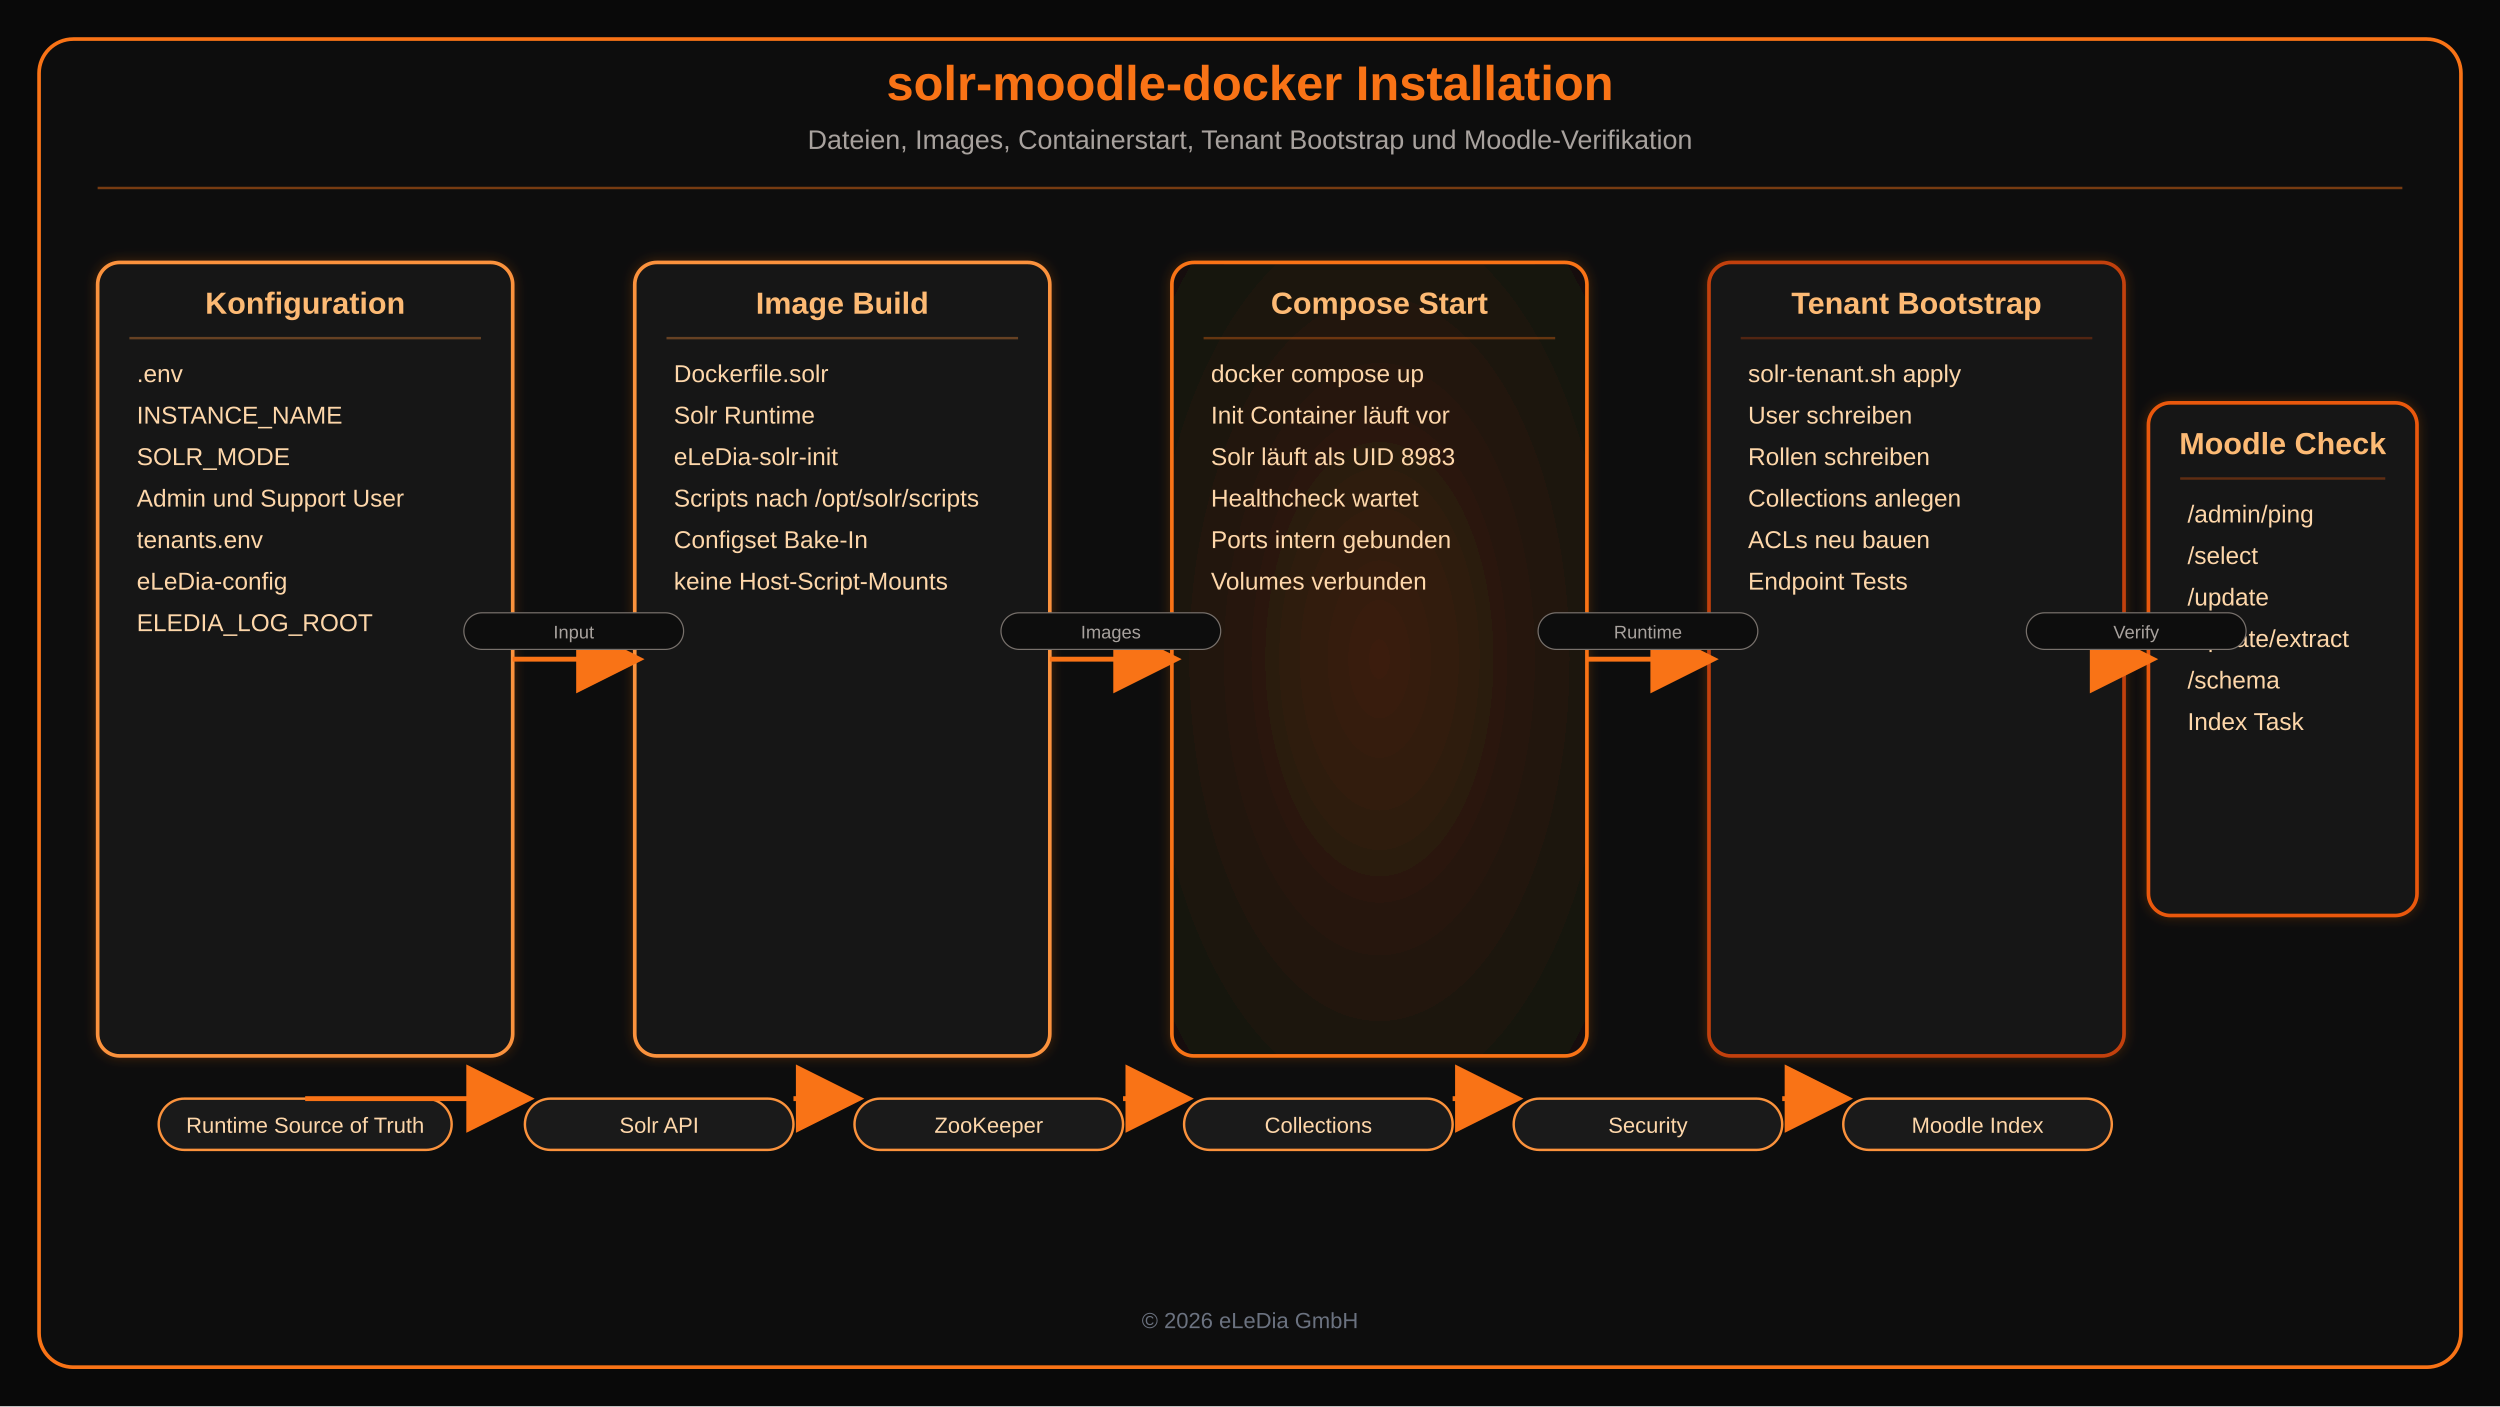
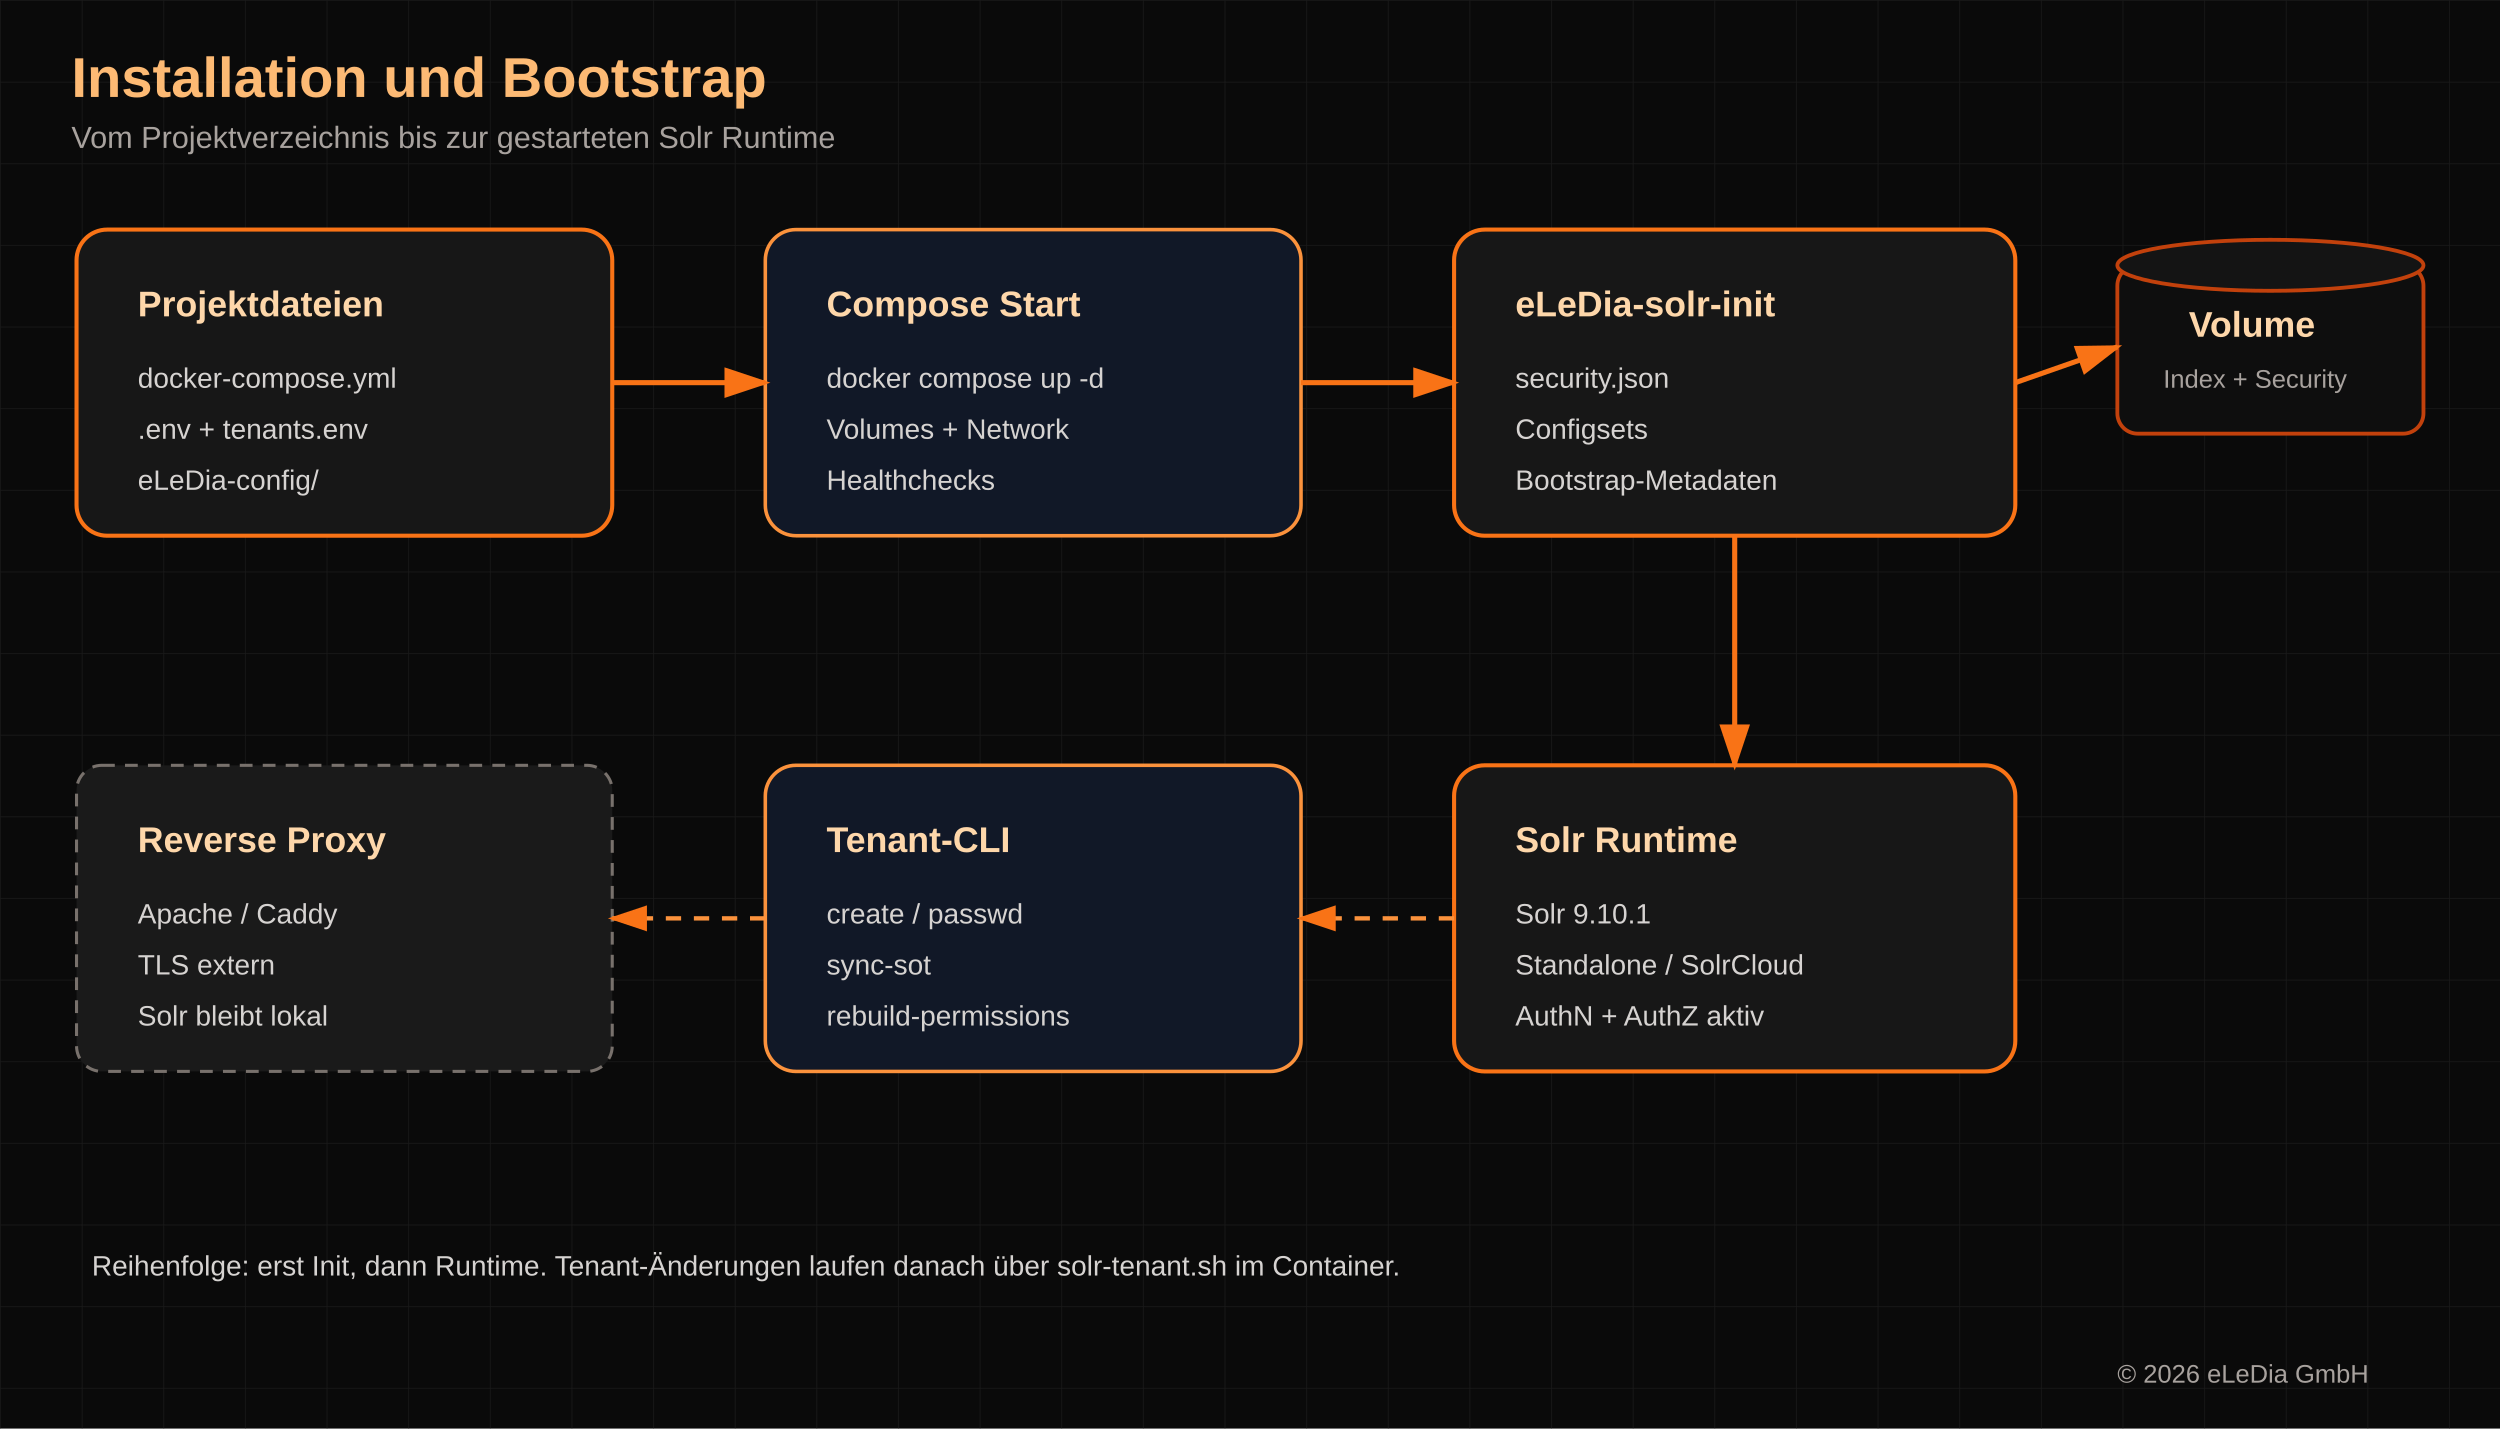
- <svg xmlns="http://www.w3.org/2000/svg" viewBox="0 0 2048 1152" width="2048" height="1152" font-family="Segoe UI, Arial, sans-serif">
+ <svg xmlns="http://www.w3.org/2000/svg" width="980" height="560" viewBox="0 0 980 560" role="img" aria-label="Installation und Bootstrap">
  <defs>
-     <marker id="arr" markerWidth="14" markerHeight="14" refX="12" refY="7" orient="auto">
-       <path d="M0,0 L0,14 L14,7 z" fill="#f97316" />
+     <pattern id="grid" width="32" height="32" patternUnits="userSpaceOnUse">
+       <path d="M32 0H0V32" fill="none" stroke="#262626" stroke-width="0.6" />
+     </pattern>
+     <marker id="arr" markerWidth="10" markerHeight="10" refX="8" refY="3" orient="auto">
+       <path d="M0,0 L0,6 L9,3 z" fill="#f97316" />
    </marker>
-     <radialGradient id="coreGlow" cx="50%" cy="50%" r="70%">
-       <stop offset="0%" stop-color="#3b1f0f" />
-       <stop offset="100%" stop-color="#111111" />
-     </radialGradient>
-     <filter id="shadow" x="-20%" y="-20%" width="140%" height="140%">
-       <feDropShadow dx="0" dy="0" stdDeviation="5" flood-color="#f97316" flood-opacity="0.25" />
-     </filter>
+     <style>
+       .bg{fill:#0a0a0a} .title{font:700 22px Arial,sans-serif;fill:#fdba74} .sub{font:400 12px Arial,sans-serif;fill:#a8a29e}
+       .box{fill:#171717;stroke:#f97316;stroke-width:1.6;rx:12} .box2{fill:#111827;stroke:#fb923c;stroke-width:1.4;rx:12}
+       .store{fill:#0e0e0e;stroke:#c2410c;stroke-width:1.5} .muted{fill:#1a1a1a;stroke:#78716c;stroke-width:1.2;stroke-dasharray:5 4;rx:10}
+       .label{font:700 14px Arial,sans-serif;fill:#fed7aa} .small{font:400 11px Arial,sans-serif;fill:#d6d3d1} .tiny{font:400 10px Arial,sans-serif;fill:#a8a29e}
+       .arrow{stroke:#f97316;stroke-width:2;fill:none;marker-end:url(#arr)} .dash{stroke:#fb923c;stroke-width:1.7;fill:none;stroke-dasharray:6 5;marker-end:url(#arr)}
+       .group{fill:none;stroke:#7c2d12;stroke-width:1.4;stroke-dasharray:8 6;rx:16}
+     </style>
  </defs>
-   <rect width="2048" height="1152" fill="#090909" />
-   <rect x="32" y="32" width="1984" height="1088" rx="28" fill="#0d0d0d" stroke="#f97316" stroke-width="3" />
-   <text x="1024" y="82" text-anchor="middle" fill="#f97316" font-size="40" font-weight="800">solr-moodle-docker Installation</text>
-   <text x="1024" y="122" text-anchor="middle" fill="#a8a29e" font-size="22">Dateien, Images, Containerstart, Tenant Bootstrap und Moodle-Verifikation</text>
-   <line x1="80" y1="154" x2="1968" y2="154" stroke="#f97316" stroke-width="2" opacity="0.45" />
-   <rect x="80" y="215" width="340" height="650" rx="18" fill="#141414" stroke="#fb923c" stroke-width="3" filter="url(#shadow)" />
-   <text x="250.0" y="257" text-anchor="middle" fill="#fdba74" font-size="25" font-weight="800">Konfiguration</text>
-   <line x1="106" y1="277" x2="394" y2="277" stroke="#fb923c" stroke-width="2" opacity="0.35" />
-   <text x="112" y="313" fill="#fed7aa" font-size="20">.env</text>
-   <text x="112" y="347" fill="#fed7aa" font-size="20">INSTANCE_NAME</text>
-   <text x="112" y="381" fill="#fed7aa" font-size="20">SOLR_MODE</text>
-   <text x="112" y="415" fill="#fed7aa" font-size="20">Admin und Support User</text>
-   <text x="112" y="449" fill="#fed7aa" font-size="20">tenants.env</text>
-   <text x="112" y="483" fill="#fed7aa" font-size="20">eLeDia-config</text>
-   <text x="112" y="517" fill="#fed7aa" font-size="20">ELEDIA_LOG_ROOT</text>
-   <rect x="520" y="215" width="340" height="650" rx="18" fill="#141414" stroke="#fb923c" stroke-width="3" filter="url(#shadow)" />
-   <text x="690.0" y="257" text-anchor="middle" fill="#fdba74" font-size="25" font-weight="800">Image Build</text>
-   <line x1="546" y1="277" x2="834" y2="277" stroke="#fb923c" stroke-width="2" opacity="0.35" />
-   <text x="552" y="313" fill="#fed7aa" font-size="20">Dockerfile.solr</text>
-   <text x="552" y="347" fill="#fed7aa" font-size="20">Solr Runtime</text>
-   <text x="552" y="381" fill="#fed7aa" font-size="20">eLeDia-solr-init</text>
-   <text x="552" y="415" fill="#fed7aa" font-size="20">Scripts nach /opt/solr/scripts</text>
-   <text x="552" y="449" fill="#fed7aa" font-size="20">Configset Bake-In</text>
-   <text x="552" y="483" fill="#fed7aa" font-size="20">keine Host-Script-Mounts</text>
-   <rect x="960" y="215" width="340" height="650" rx="18" fill="url(#coreGlow)" stroke="#f97316" stroke-width="3" filter="url(#shadow)" />
-   <text x="1130.0" y="257" text-anchor="middle" fill="#fdba74" font-size="25" font-weight="800">Compose Start</text>
-   <line x1="986" y1="277" x2="1274" y2="277" stroke="#f97316" stroke-width="2" opacity="0.35" />
-   <text x="992" y="313" fill="#fed7aa" font-size="20">docker compose up</text>
-   <text x="992" y="347" fill="#fed7aa" font-size="20">Init Container läuft vor</text>
-   <text x="992" y="381" fill="#fed7aa" font-size="20">Solr läuft als UID 8983</text>
-   <text x="992" y="415" fill="#fed7aa" font-size="20">Healthcheck wartet</text>
-   <text x="992" y="449" fill="#fed7aa" font-size="20">Ports intern gebunden</text>
-   <text x="992" y="483" fill="#fed7aa" font-size="20">Volumes verbunden</text>
-   <rect x="1400" y="215" width="340" height="650" rx="18" fill="#141414" stroke="#c2410c" stroke-width="3" filter="url(#shadow)" />
-   <text x="1570.0" y="257" text-anchor="middle" fill="#fdba74" font-size="25" font-weight="800">Tenant Bootstrap</text>
-   <line x1="1426" y1="277" x2="1714" y2="277" stroke="#c2410c" stroke-width="2" opacity="0.35" />
-   <text x="1432" y="313" fill="#fed7aa" font-size="20">solr-tenant.sh apply</text>
-   <text x="1432" y="347" fill="#fed7aa" font-size="20">User schreiben</text>
-   <text x="1432" y="381" fill="#fed7aa" font-size="20">Rollen schreiben</text>
-   <text x="1432" y="415" fill="#fed7aa" font-size="20">Collections anlegen</text>
-   <text x="1432" y="449" fill="#fed7aa" font-size="20">ACLs neu bauen</text>
-   <text x="1432" y="483" fill="#fed7aa" font-size="20">Endpoint Tests</text>
-   <rect x="1760" y="330" width="220" height="420" rx="18" fill="#141414" stroke="#ea580c" stroke-width="3" filter="url(#shadow)" />
-   <text x="1870.0" y="372" text-anchor="middle" fill="#fdba74" font-size="25" font-weight="800">Moodle Check</text>
-   <line x1="1786" y1="392" x2="1954" y2="392" stroke="#ea580c" stroke-width="2" opacity="0.35" />
-   <text x="1792" y="428" fill="#fed7aa" font-size="20">/admin/ping</text>
-   <text x="1792" y="462" fill="#fed7aa" font-size="20">/select</text>
-   <text x="1792" y="496" fill="#fed7aa" font-size="20">/update</text>
-   <text x="1792" y="530" fill="#fed7aa" font-size="20">/update/extract</text>
-   <text x="1792" y="564" fill="#fed7aa" font-size="20">/schema</text>
-   <text x="1792" y="598" fill="#fed7aa" font-size="20">Index Task</text>
-   <line x1="420" y1="540" x2="520" y2="540" stroke="#f97316" stroke-width="4" marker-end="url(#arr)" />
-   <rect x="380.0" y="502.0" width="180" height="30" rx="15" fill="#0d0d0d" stroke="#78716c" stroke-width="1" />
-   <text x="470.0" y="523.0" text-anchor="middle" fill="#a8a29e" font-size="15">Input</text>
-   <line x1="860" y1="540" x2="960" y2="540" stroke="#f97316" stroke-width="4" marker-end="url(#arr)" />
-   <rect x="820.0" y="502.0" width="180" height="30" rx="15" fill="#0d0d0d" stroke="#78716c" stroke-width="1" />
-   <text x="910.0" y="523.0" text-anchor="middle" fill="#a8a29e" font-size="15">Images</text>
-   <line x1="1300" y1="540" x2="1400" y2="540" stroke="#f97316" stroke-width="4" marker-end="url(#arr)" />
-   <rect x="1260.0" y="502.0" width="180" height="30" rx="15" fill="#0d0d0d" stroke="#78716c" stroke-width="1" />
-   <text x="1350.0" y="523.0" text-anchor="middle" fill="#a8a29e" font-size="15">Runtime</text>
-   <line x1="1740" y1="540" x2="1760" y2="540" stroke="#f97316" stroke-width="4" marker-end="url(#arr)" />
-   <rect x="1660.0" y="502.0" width="180" height="30" rx="15" fill="#0d0d0d" stroke="#78716c" stroke-width="1" />
-   <text x="1750.0" y="523.0" text-anchor="middle" fill="#a8a29e" font-size="15">Verify</text>
-   <rect x="130" y="900" width="240" height="42" rx="21" fill="#1a1a1a" stroke="#fb923c" stroke-width="2" />
-   <text x="250.0" y="928" text-anchor="middle" fill="#fed7aa" font-size="18">Runtime Source of Truth</text>
-   <rect x="430" y="900" width="220" height="42" rx="21" fill="#1a1a1a" stroke="#fb923c" stroke-width="2" />
-   <text x="540.0" y="928" text-anchor="middle" fill="#fed7aa" font-size="18">Solr API</text>
-   <rect x="700" y="900" width="220" height="42" rx="21" fill="#1a1a1a" stroke="#fb923c" stroke-width="2" />
-   <text x="810.0" y="928" text-anchor="middle" fill="#fed7aa" font-size="18">ZooKeeper</text>
-   <rect x="970" y="900" width="220" height="42" rx="21" fill="#1a1a1a" stroke="#fb923c" stroke-width="2" />
-   <text x="1080.0" y="928" text-anchor="middle" fill="#fed7aa" font-size="18">Collections</text>
-   <rect x="1240" y="900" width="220" height="42" rx="21" fill="#1a1a1a" stroke="#fb923c" stroke-width="2" />
-   <text x="1350.0" y="928" text-anchor="middle" fill="#fed7aa" font-size="18">Security</text>
-   <rect x="1510" y="900" width="220" height="42" rx="21" fill="#1a1a1a" stroke="#fb923c" stroke-width="2" />
-   <text x="1620.0" y="928" text-anchor="middle" fill="#fed7aa" font-size="18">Moodle Index</text>
-   <line x1="250" y1="900" x2="430" y2="900" stroke="#f97316" stroke-width="4" marker-end="url(#arr)" />
-   <line x1="650" y1="900" x2="700" y2="900" stroke="#f97316" stroke-width="4" marker-end="url(#arr)" />
-   <line x1="920" y1="900" x2="970" y2="900" stroke="#f97316" stroke-width="4" marker-end="url(#arr)" />
-   <line x1="1190" y1="900" x2="1240" y2="900" stroke="#f97316" stroke-width="4" marker-end="url(#arr)" />
-   <line x1="1460" y1="900" x2="1510" y2="900" stroke="#f97316" stroke-width="4" marker-end="url(#arr)" />
-   <text x="1024" y="1088" text-anchor="middle" fill="#6b7280" font-size="18">© 2026 eLeDia GmbH</text>
+   <rect class="bg" width="980" height="560" />
+   <rect width="980" height="560" fill="url(#grid)" opacity="0.55" />
+   <text x="28" y="38" class="title">Installation und Bootstrap</text>
+   <text x="28" y="58" class="sub">Vom Projektverzeichnis bis zur gestarteten Solr Runtime</text>
+   <rect x="30" y="90" width="210" height="120" class="box" />
+   <text x="54" y="124" class="label">Projektdateien</text>
+   <text x="54" y="152" class="small">docker-compose.yml</text>
+   <text x="54" y="172" class="small">.env + tenants.env</text>
+   <text x="54" y="192" class="small">eLeDia-config/</text>
+   <rect x="300" y="90" width="210" height="120" class="box2" />
+   <text x="324" y="124" class="label">Compose Start</text>
+   <text x="324" y="152" class="small">docker compose up -d</text>
+   <text x="324" y="172" class="small">Volumes + Network</text>
+   <text x="324" y="192" class="small">Healthchecks</text>
+   <rect x="570" y="90" width="220" height="120" class="box" />
+   <text x="594" y="124" class="label">eLeDia-solr-init</text>
+   <text x="594" y="152" class="small">security.json</text>
+   <text x="594" y="172" class="small">Configsets</text>
+   <text x="594" y="192" class="small">Bootstrap-Metadaten</text>
+   <rect x="570" y="300" width="220" height="120" class="box" />
+   <text x="594" y="334" class="label">Solr Runtime</text>
+   <text x="594" y="362" class="small">Solr 9.10.1</text>
+   <text x="594" y="382" class="small">Standalone / SolrCloud</text>
+   <text x="594" y="402" class="small">AuthN + AuthZ aktiv</text>
+   <rect x="300" y="300" width="210" height="120" class="box2" />
+   <text x="324" y="334" class="label">Tenant-CLI</text>
+   <text x="324" y="362" class="small">create / passwd</text>
+   <text x="324" y="382" class="small">sync-sot</text>
+   <text x="324" y="402" class="small">rebuild-permissions</text>
+   <rect x="30" y="300" width="210" height="120" class="muted" />
+   <text x="54" y="334" class="label">Reverse Proxy</text>
+   <text x="54" y="362" class="small">Apache / Caddy</text>
+   <text x="54" y="382" class="small">TLS extern</text>
+   <text x="54" y="402" class="small">Solr bleibt lokal</text>
+   <line x1="240" y1="150" x2="300" y2="150" class="arrow" />
+   <line x1="510" y1="150" x2="570" y2="150" class="arrow" />
+   <path d="M680 210 V300" class="arrow" />
+   <line x1="570" y1="360" x2="510" y2="360" class="dash" />
+   <line x1="300" y1="360" x2="240" y2="360" class="dash" />
+   <rect x="830" y="104" width="120" height="66" class="store" rx="8" />
+   <ellipse cx="890" cy="104" rx="60" ry="10" fill="#141414" stroke="#c2410c" stroke-width="1.5" />
+   <text x="858" y="132" class="label">Volume</text>
+   <text x="848" y="152" class="tiny">Index + Security</text>
+   <line x1="790" y1="150" x2="830" y2="136" class="arrow" />
+   <text x="36" y="500" class="small">Reihenfolge: erst Init, dann Runtime. Tenant-Änderungen laufen danach über solr-tenant.sh im Container.</text>
+   <text x="830" y="542" class="tiny">© 2026 eLeDia GmbH</text>
</svg>
